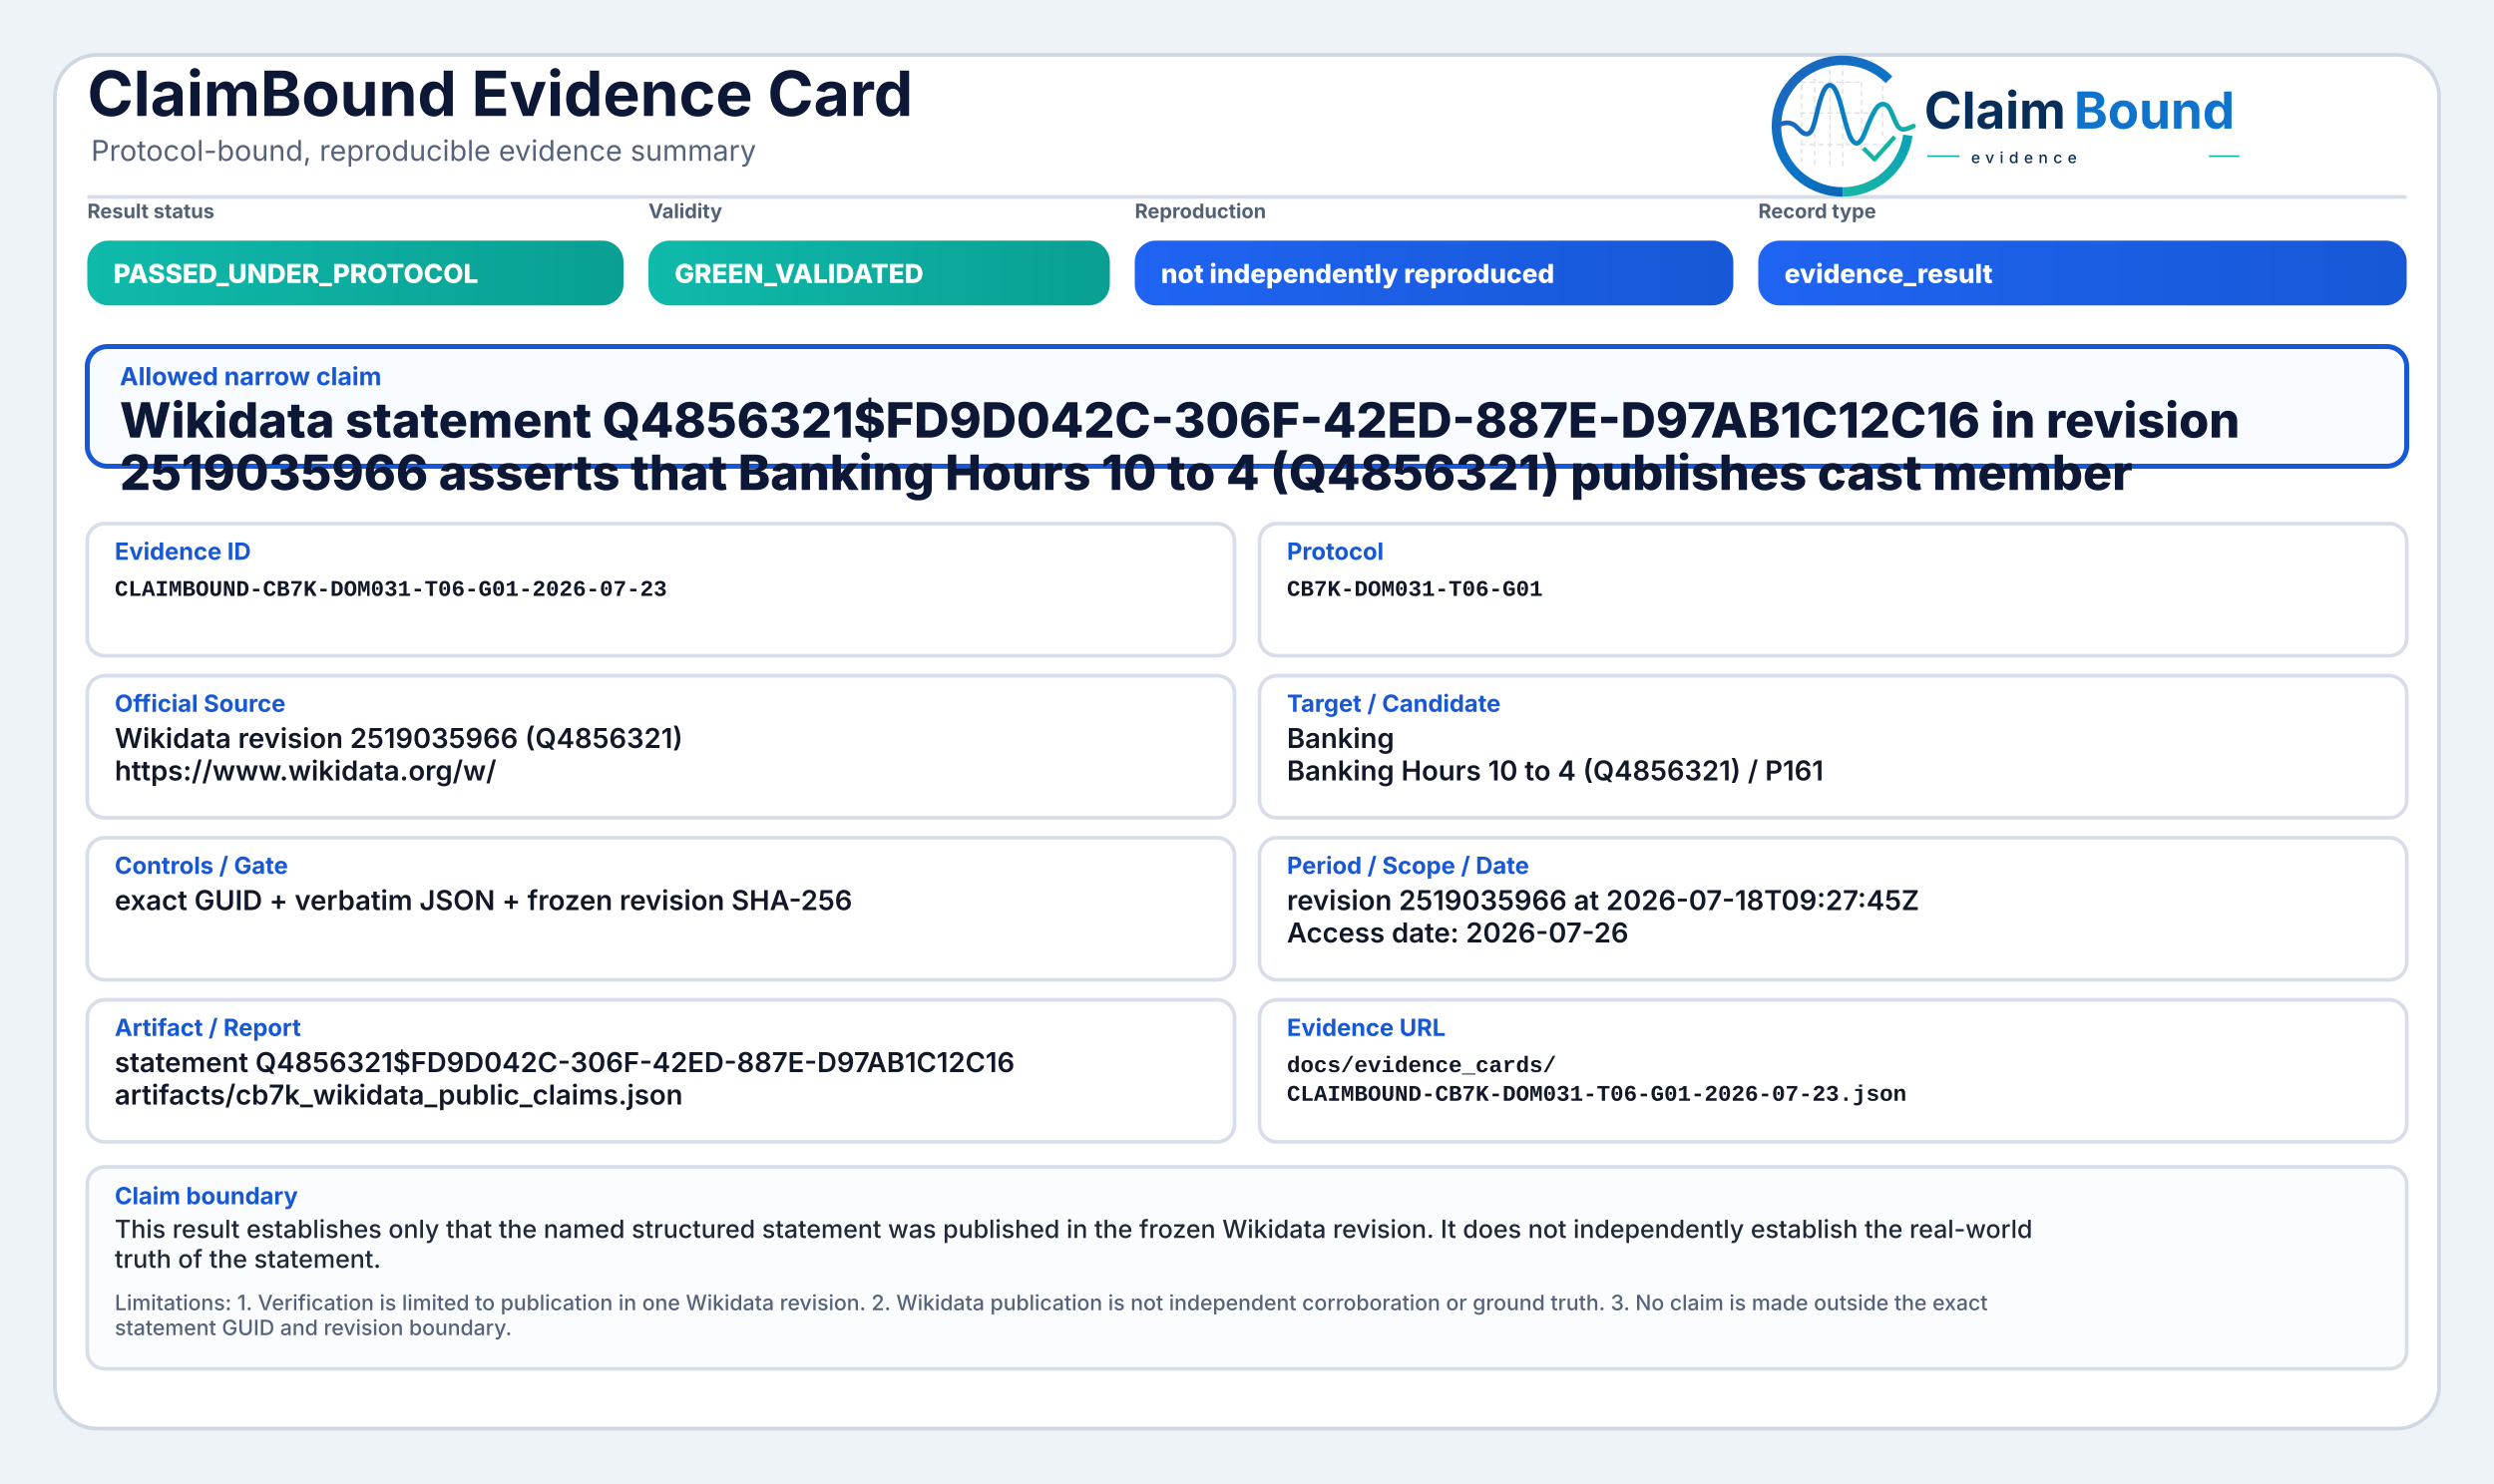
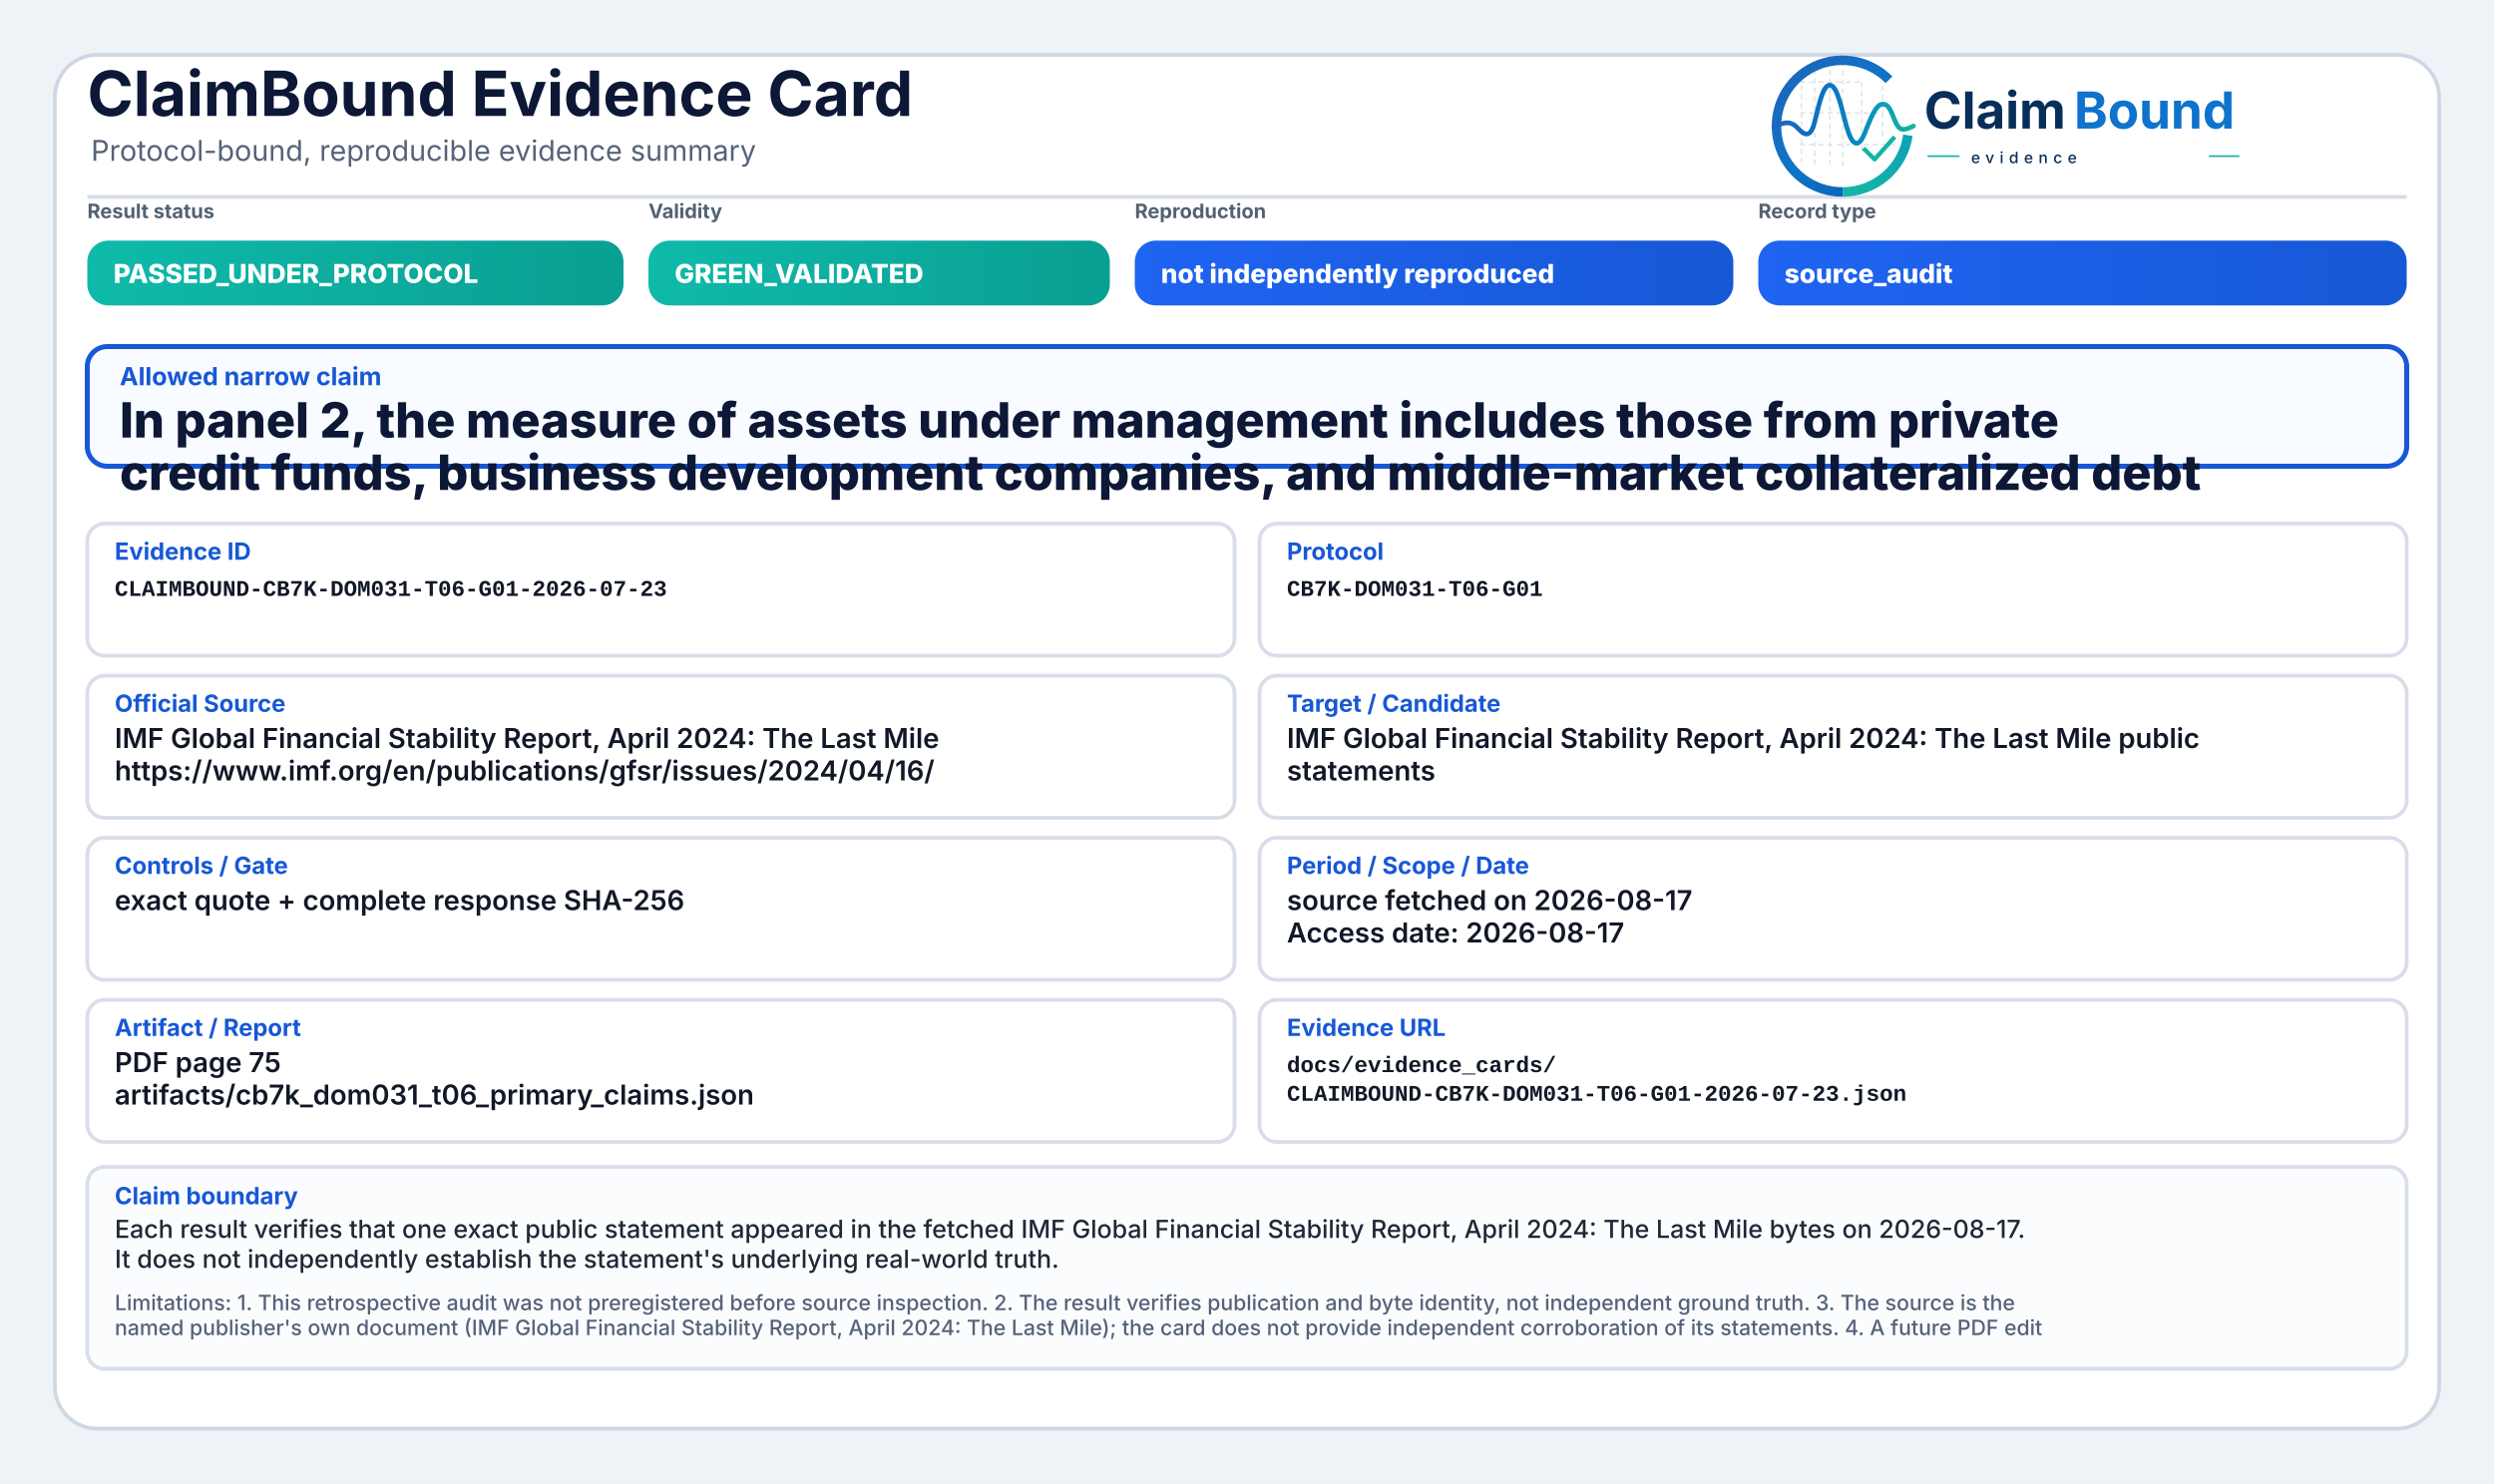
<svg xmlns="http://www.w3.org/2000/svg" width="2000" height="1190" viewBox="0 0 2000 1190" role="img" aria-label="ClaimBound Evidence Card">
  <defs>
    <linearGradient id="greenGrad" x1="0" y1="0" x2="1" y2="0">
      <stop offset="0%" stop-color="#0fbaaa" />
      <stop offset="100%" stop-color="#0a9f93" />
    </linearGradient>
    <linearGradient id="yellowGrad" x1="0" y1="0" x2="1" y2="0">
      <stop offset="0%" stop-color="#fbbf24" />
      <stop offset="100%" stop-color="#d97706" />
    </linearGradient>
    <linearGradient id="amberGrad" x1="0" y1="0" x2="1" y2="0">
      <stop offset="0%" stop-color="#f97316" />
      <stop offset="100%" stop-color="#c2410c" />
    </linearGradient>
    <linearGradient id="redGrad" x1="0" y1="0" x2="1" y2="0">
      <stop offset="0%" stop-color="#ef4444" />
      <stop offset="100%" stop-color="#b91c1c" />
    </linearGradient>
    <linearGradient id="grayGrad" x1="0" y1="0" x2="1" y2="0">
      <stop offset="0%" stop-color="#64748b" />
      <stop offset="100%" stop-color="#475569" />
    </linearGradient>
    <linearGradient id="blueGrad" x1="0" y1="0" x2="1" y2="0">
      <stop offset="0%" stop-color="#1f64f2" />
      <stop offset="100%" stop-color="#1758d6" />
    </linearGradient>
    <linearGradient id="logoRingBlue" x1="73" y1="453" x2="348" y2="793" gradientUnits="userSpaceOnUse">
      <stop offset="0" stop-color="#1E64BA" />
      <stop offset="0.55" stop-color="#0C75C8" />
      <stop offset="1" stop-color="#0A5FAB" />
    </linearGradient>
    <linearGradient id="logoRingTeal" x1="221" y1="792" x2="403" y2="594" gradientUnits="userSpaceOnUse">
      <stop offset="0" stop-color="#18B7A3" />
      <stop offset="1" stop-color="#089EBC" />
    </linearGradient>
    <linearGradient id="logoSignalGradient" x1="61" y1="628" x2="404" y2="628" gradientUnits="userSpaceOnUse">
      <stop offset="0" stop-color="#1E64BA" />
      <stop offset="0.43" stop-color="#0877C4" />
      <stop offset="0.72" stop-color="#0A97BB" />
      <stop offset="1" stop-color="#14B69E" />
    </linearGradient>
  </defs>
  <rect x="0" y="0" width="2000" height="1190" fill="#eef3f8" />
  <rect x="44" y="44" width="1912" height="1102" rx="34" fill="#ffffff" stroke="#cfd7e3" stroke-width="3" />
  <path d="M70 158 H1930" stroke="#d7dde7" stroke-width="3" />
  <text x="70" y="93" font-family="Inter, Segoe UI, Arial, sans-serif" font-size="50" font-weight="750" fill="#0d1736">ClaimBound Evidence Card</text>
  <text x="73" y="129" font-family="Inter, Segoe UI, Arial, sans-serif" font-size="23" font-weight="400" fill="#55627a">Protocol-bound, reproducible evidence summary</text>
  <g aria-label="ClaimBound evidence logo" transform="translate(1415,52) scale(0.33) translate(-40,-478)">
    <g stroke-linecap="butt" stroke-linejoin="round">
      <g stroke="#CBD3DC" stroke-width="3.2" stroke-linecap="round" stroke-dasharray="10 12" opacity="0.72">
        <path d="M130 507V714" />
        <path d="M162 490V719" />
        <path d="M199 491V719" />
        <path d="M230 471V726" />
        <path d="M276 521V690" />
        <path d="M327 508V650" />
        <path d="M128 520H277" />
        <path d="M128 595H327" />
        <path d="M128 672H355" />
      </g>
      <path d="M342.6 514.3A160 160 0 1 0 230 787" fill="none" stroke="url(#logoRingBlue)" stroke-width="23" />
      <path d="M230 787A160 160 0 0 0 388.4 649.3" fill="none" stroke="url(#logoRingTeal)" stroke-width="23" />
      <path d="M63 629.5C87 616.4 104.3 613.6 121.2 632.2C140.7 653.8 153.4 651.6 162.1 616.2C173.8 568.5 182.5 527.5 198.9 527.5C217.5 527.5 228.4 590.6 240.3 630.8C253.4 675.4 268.6 682.8 284.6 641.5C303.5 592.9 315.2 567.6 333.7 574.7C352.6 582 355.7 635.1 376.6 634.9C386.2 634.8 394 630.4 402 626.8" fill="none" stroke="url(#logoSignalGradient)" stroke-width="11.5" stroke-linecap="round" />
      <path d="M284 684.5L307.5 707.7L353 657" fill="none" stroke="#12B4A4" stroke-width="10.5" stroke-linecap="square" />
    </g>
    <text x="428" y="633" font-family="Inter, Segoe UI, Arial, sans-serif" font-size="124" font-weight="750" fill="#082F59" text-rendering="geometricPrecision">Claim</text>
    <text x="792" y="633" font-family="Inter, Segoe UI, Arial, sans-serif" font-size="124" font-weight="750" fill="#0E73CC" text-rendering="geometricPrecision">Bound</text>
    <line x1="436" y1="700" x2="514" y2="700" stroke="#11AFA9" stroke-width="4" />
    <text x="542" y="717" font-family="Inter, Segoe UI, Arial, sans-serif" font-size="38" font-weight="500" letter-spacing="13" fill="#082F59">evidence</text>
    <line x1="1120" y1="700" x2="1194" y2="700" stroke="#11AFA9" stroke-width="4" />
  </g>
  <text x="70" y="175" font-family="Inter, Segoe UI, Arial, sans-serif" font-size="16" font-weight="650" fill="#536174">Result status</text>
  <rect x="70" y="193" width="430" height="52" rx="17" fill="url(#greenGrad)" />
  <text x="91" y="227" font-family="Inter, Segoe UI, Arial, sans-serif" font-size="21" font-weight="800" fill="#ffffff">PASSED_UNDER_PROTOCOL</text>
  <text x="520" y="175" font-family="Inter, Segoe UI, Arial, sans-serif" font-size="16" font-weight="650" fill="#536174">Validity</text>
  <rect x="520" y="193" width="370" height="52" rx="17" fill="url(#greenGrad)" />
  <text x="541" y="227" font-family="Inter, Segoe UI, Arial, sans-serif" font-size="21" font-weight="800" fill="#ffffff">GREEN_VALIDATED</text>
  <text x="910" y="175" font-family="Inter, Segoe UI, Arial, sans-serif" font-size="16" font-weight="650" fill="#536174">Reproduction</text>
  <rect x="910" y="193" width="480" height="52" rx="17" fill="url(#blueGrad)" />
  <text x="931" y="227" font-family="Inter, Segoe UI, Arial, sans-serif" font-size="21" font-weight="800" fill="#ffffff">not independently reproduced</text>
  <text x="1410" y="175" font-family="Inter, Segoe UI, Arial, sans-serif" font-size="16" font-weight="650" fill="#536174">Record type</text>
  <rect x="1410" y="193" width="520" height="52" rx="17" fill="url(#blueGrad)" />
-   <text x="1431" y="227" font-family="Inter, Segoe UI, Arial, sans-serif" font-size="21" font-weight="800" fill="#ffffff">evidence_result</text>
+   <text x="1431" y="227" font-family="Inter, Segoe UI, Arial, sans-serif" font-size="21" font-weight="800" fill="#ffffff">source_audit</text>
  <rect x="70" y="278" width="1860" height="96" rx="16" fill="#f8fbff" stroke="#1758d6" stroke-width="4" />
  <text x="96" y="309" font-family="Inter, Segoe UI, Arial, sans-serif" font-size="20" font-weight="750" fill="#1758d6">Allowed narrow claim</text>
-   <text x="96" y="351" font-family="Inter, Segoe UI, Arial, sans-serif" font-size="39" font-weight="800" fill="#0d1736">Wikidata statement Q4856321$FD9D042C-306F-42ED-887E-D97AB1C12C16 in revision</text>
-   <text x="96" y="393" font-family="Inter, Segoe UI, Arial, sans-serif" font-size="39" font-weight="800" fill="#0d1736">2519035966 asserts that Banking Hours 10 to 4 (Q4856321) publishes cast member</text>
+   <text x="96" y="351" font-family="Inter, Segoe UI, Arial, sans-serif" font-size="39" font-weight="800" fill="#0d1736">In panel 2, the measure of assets under management includes those from private</text>
+   <text x="96" y="393" font-family="Inter, Segoe UI, Arial, sans-serif" font-size="39" font-weight="800" fill="#0d1736">credit funds, business development companies, and middle-market collateralized debt</text>
  <rect x="70" y="420" width="920" height="106" rx="14" fill="#ffffff" stroke="#d8dee9" stroke-width="3" />
  <text x="92" y="449" font-family="Inter, Segoe UI, Arial, sans-serif" font-size="19" font-weight="750" fill="#1758d6">Evidence ID</text>
  <text x="92" y="478" font-family="SFMono-Regular, Consolas, Liberation Mono, monospace" font-size="18" font-weight="600" fill="#111827">CLAIMBOUND-CB7K-DOM031-T06-G01-2026-07-23</text>
  <rect x="1010" y="420" width="920" height="106" rx="14" fill="#ffffff" stroke="#d8dee9" stroke-width="3" />
  <text x="1032" y="449" font-family="Inter, Segoe UI, Arial, sans-serif" font-size="19" font-weight="750" fill="#1758d6">Protocol</text>
  <text x="1032" y="478" font-family="SFMono-Regular, Consolas, Liberation Mono, monospace" font-size="18" font-weight="600" fill="#111827">CB7K-DOM031-T06-G01</text>
  <rect x="70" y="542" width="920" height="114" rx="14" fill="#ffffff" stroke="#d8dee9" stroke-width="3" />
  <text x="92" y="571" font-family="Inter, Segoe UI, Arial, sans-serif" font-size="19" font-weight="750" fill="#1758d6">Official Source</text>
-   <text x="92" y="600" font-family="Inter, Segoe UI, Arial, sans-serif" font-size="22" font-weight="600" fill="#111827">Wikidata revision 2519035966 (Q4856321)</text>
-   <text x="92" y="626" font-family="Inter, Segoe UI, Arial, sans-serif" font-size="22" font-weight="600" fill="#111827">https://www.wikidata.org/w/</text>
+   <text x="92" y="600" font-family="Inter, Segoe UI, Arial, sans-serif" font-size="22" font-weight="600" fill="#111827">IMF Global Financial Stability Report, April 2024: The Last Mile</text>
+   <text x="92" y="626" font-family="Inter, Segoe UI, Arial, sans-serif" font-size="22" font-weight="600" fill="#111827">https://www.imf.org/en/publications/gfsr/issues/2024/04/16/</text>
  <rect x="1010" y="542" width="920" height="114" rx="14" fill="#ffffff" stroke="#d8dee9" stroke-width="3" />
  <text x="1032" y="571" font-family="Inter, Segoe UI, Arial, sans-serif" font-size="19" font-weight="750" fill="#1758d6">Target / Candidate</text>
-   <text x="1032" y="600" font-family="Inter, Segoe UI, Arial, sans-serif" font-size="22" font-weight="600" fill="#111827">Banking</text>
-   <text x="1032" y="626" font-family="Inter, Segoe UI, Arial, sans-serif" font-size="22" font-weight="600" fill="#111827">Banking Hours 10 to 4 (Q4856321) / P161</text>
+   <text x="1032" y="600" font-family="Inter, Segoe UI, Arial, sans-serif" font-size="22" font-weight="600" fill="#111827">IMF Global Financial Stability Report, April 2024: The Last Mile public</text>
+   <text x="1032" y="626" font-family="Inter, Segoe UI, Arial, sans-serif" font-size="22" font-weight="600" fill="#111827">statements</text>
  <rect x="70" y="672" width="920" height="114" rx="14" fill="#ffffff" stroke="#d8dee9" stroke-width="3" />
  <text x="92" y="701" font-family="Inter, Segoe UI, Arial, sans-serif" font-size="19" font-weight="750" fill="#1758d6">Controls / Gate</text>
-   <text x="92" y="730" font-family="Inter, Segoe UI, Arial, sans-serif" font-size="22" font-weight="600" fill="#111827">exact GUID + verbatim JSON + frozen revision SHA-256</text>
+   <text x="92" y="730" font-family="Inter, Segoe UI, Arial, sans-serif" font-size="22" font-weight="600" fill="#111827">exact quote + complete response SHA-256</text>
  <rect x="1010" y="672" width="920" height="114" rx="14" fill="#ffffff" stroke="#d8dee9" stroke-width="3" />
  <text x="1032" y="701" font-family="Inter, Segoe UI, Arial, sans-serif" font-size="19" font-weight="750" fill="#1758d6">Period / Scope / Date</text>
-   <text x="1032" y="730" font-family="Inter, Segoe UI, Arial, sans-serif" font-size="22" font-weight="600" fill="#111827">revision 2519035966 at 2026-07-18T09:27:45Z</text>
-   <text x="1032" y="756" font-family="Inter, Segoe UI, Arial, sans-serif" font-size="22" font-weight="600" fill="#111827">Access date: 2026-07-26</text>
+   <text x="1032" y="730" font-family="Inter, Segoe UI, Arial, sans-serif" font-size="22" font-weight="600" fill="#111827">source fetched on 2026-08-17</text>
+   <text x="1032" y="756" font-family="Inter, Segoe UI, Arial, sans-serif" font-size="22" font-weight="600" fill="#111827">Access date: 2026-08-17</text>
  <rect x="70" y="802" width="920" height="114" rx="14" fill="#ffffff" stroke="#d8dee9" stroke-width="3" />
  <text x="92" y="831" font-family="Inter, Segoe UI, Arial, sans-serif" font-size="19" font-weight="750" fill="#1758d6">Artifact / Report</text>
-   <text x="92" y="860" font-family="Inter, Segoe UI, Arial, sans-serif" font-size="22" font-weight="600" fill="#111827">statement Q4856321$FD9D042C-306F-42ED-887E-D97AB1C12C16</text>
-   <text x="92" y="886" font-family="Inter, Segoe UI, Arial, sans-serif" font-size="22" font-weight="600" fill="#111827">artifacts/cb7k_wikidata_public_claims.json</text>
+   <text x="92" y="860" font-family="Inter, Segoe UI, Arial, sans-serif" font-size="22" font-weight="600" fill="#111827">PDF page 75</text>
+   <text x="92" y="886" font-family="Inter, Segoe UI, Arial, sans-serif" font-size="22" font-weight="600" fill="#111827">artifacts/cb7k_dom031_t06_primary_claims.json</text>
  <rect x="1010" y="802" width="920" height="114" rx="14" fill="#ffffff" stroke="#d8dee9" stroke-width="3" />
  <text x="1032" y="831" font-family="Inter, Segoe UI, Arial, sans-serif" font-size="19" font-weight="750" fill="#1758d6">Evidence URL</text>
  <text x="1032" y="860" font-family="SFMono-Regular, Consolas, Liberation Mono, monospace" font-size="18" font-weight="600" fill="#111827">docs/evidence_cards/</text>
  <text x="1032" y="883" font-family="SFMono-Regular, Consolas, Liberation Mono, monospace" font-size="18" font-weight="600" fill="#111827">CLAIMBOUND-CB7K-DOM031-T06-G01-2026-07-23.json</text>
  <rect x="70" y="936" width="1860" height="162" rx="14" fill="#fbfcfe" stroke="#d8dee9" stroke-width="3" />
  <text x="92" y="966" font-family="Inter, Segoe UI, Arial, sans-serif" font-size="19" font-weight="750" fill="#1758d6">Claim boundary</text>
-   <text x="92" y="993" font-family="Inter, Segoe UI, Arial, sans-serif" font-size="20" font-weight="500" fill="#1f2937">This result establishes only that the named structured statement was published in the frozen Wikidata revision. It does not independently establish the real-world</text>
-   <text x="92" y="1017" font-family="Inter, Segoe UI, Arial, sans-serif" font-size="20" font-weight="500" fill="#1f2937">truth of the statement.</text>
-   <text x="92" y="1051" font-family="Inter, Segoe UI, Arial, sans-serif" font-size="17" font-weight="500" fill="#55627a">Limitations: 1. Verification is limited to publication in one Wikidata revision. 2. Wikidata publication is not independent corroboration or ground truth. 3. No claim is made outside the exact</text>
-   <text x="92" y="1071" font-family="Inter, Segoe UI, Arial, sans-serif" font-size="17" font-weight="500" fill="#55627a">statement GUID and revision boundary.</text>
+   <text x="92" y="993" font-family="Inter, Segoe UI, Arial, sans-serif" font-size="20" font-weight="500" fill="#1f2937">Each result verifies that one exact public statement appeared in the fetched IMF Global Financial Stability Report, April 2024: The Last Mile bytes on 2026-08-17.</text>
+   <text x="92" y="1017" font-family="Inter, Segoe UI, Arial, sans-serif" font-size="20" font-weight="500" fill="#1f2937">It does not independently establish the statement's underlying real-world truth.</text>
+   <text x="92" y="1051" font-family="Inter, Segoe UI, Arial, sans-serif" font-size="17" font-weight="500" fill="#55627a">Limitations: 1. This retrospective audit was not preregistered before source inspection. 2. The result verifies publication and byte identity, not independent ground truth. 3. The source is the</text>
+   <text x="92" y="1071" font-family="Inter, Segoe UI, Arial, sans-serif" font-size="17" font-weight="500" fill="#55627a">named publisher's own document (IMF Global Financial Stability Report, April 2024: The Last Mile); the card does not provide independent corroboration of its statements. 4. A future PDF edit</text>
</svg>
